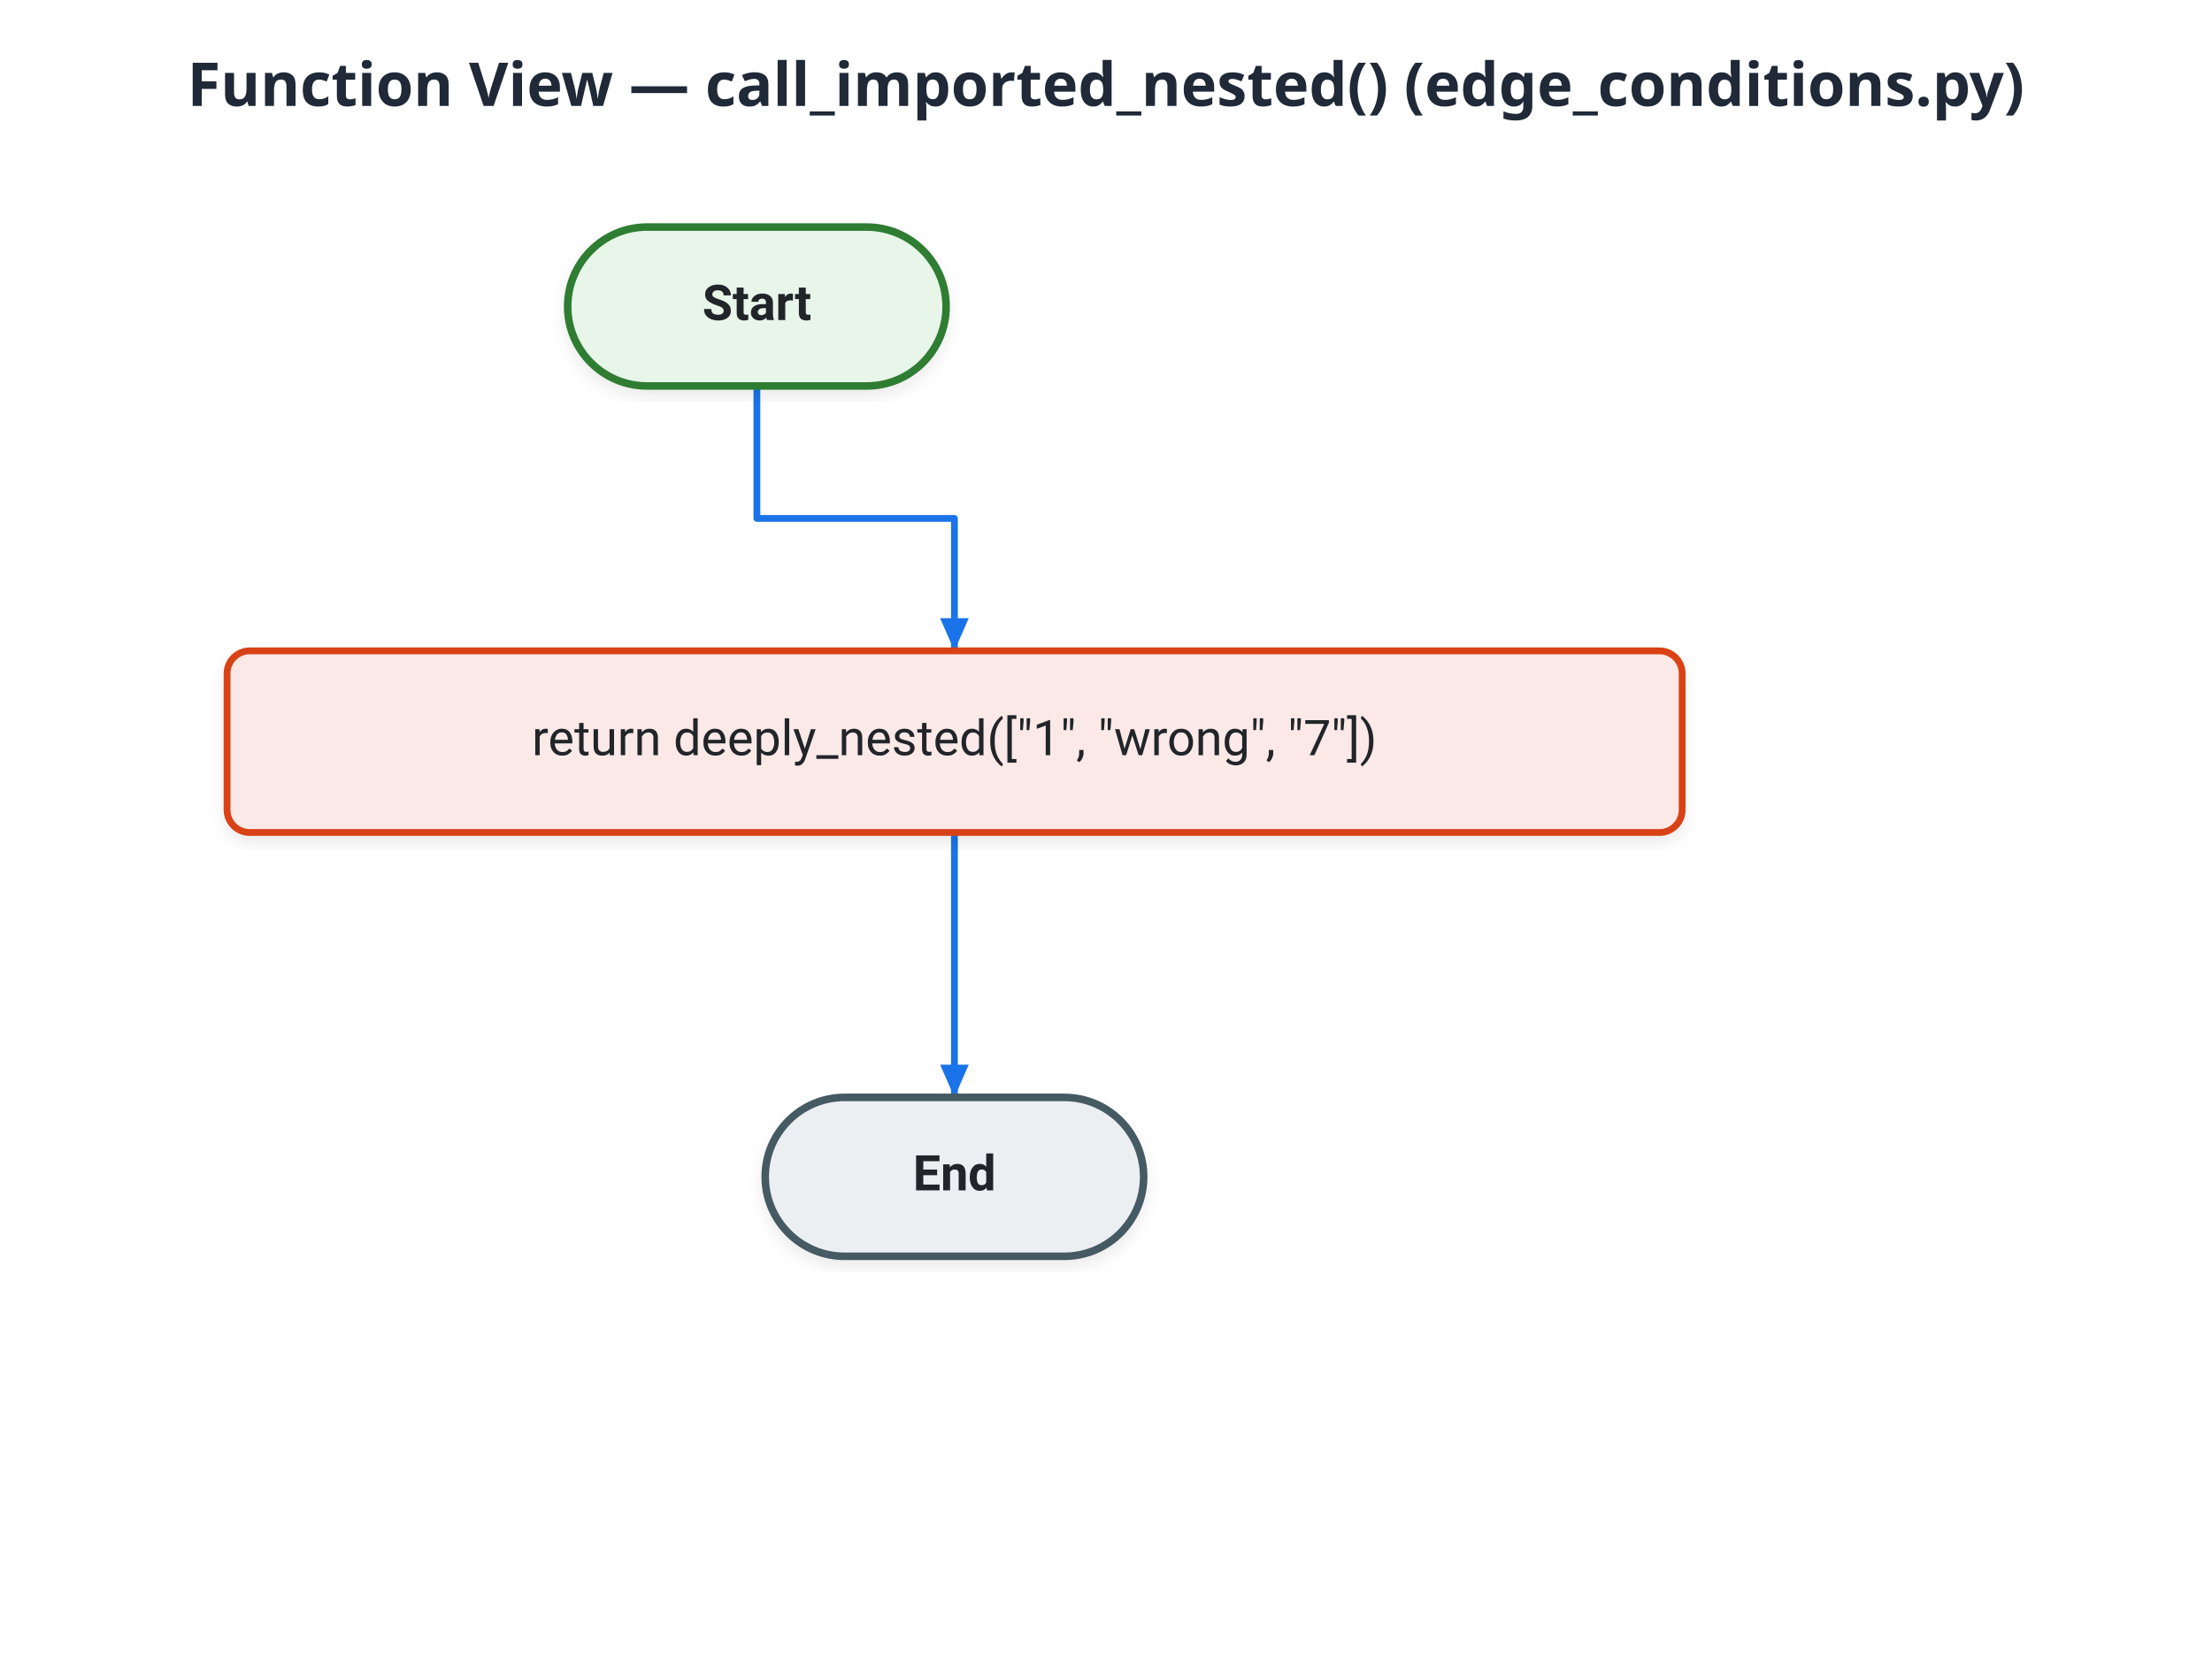
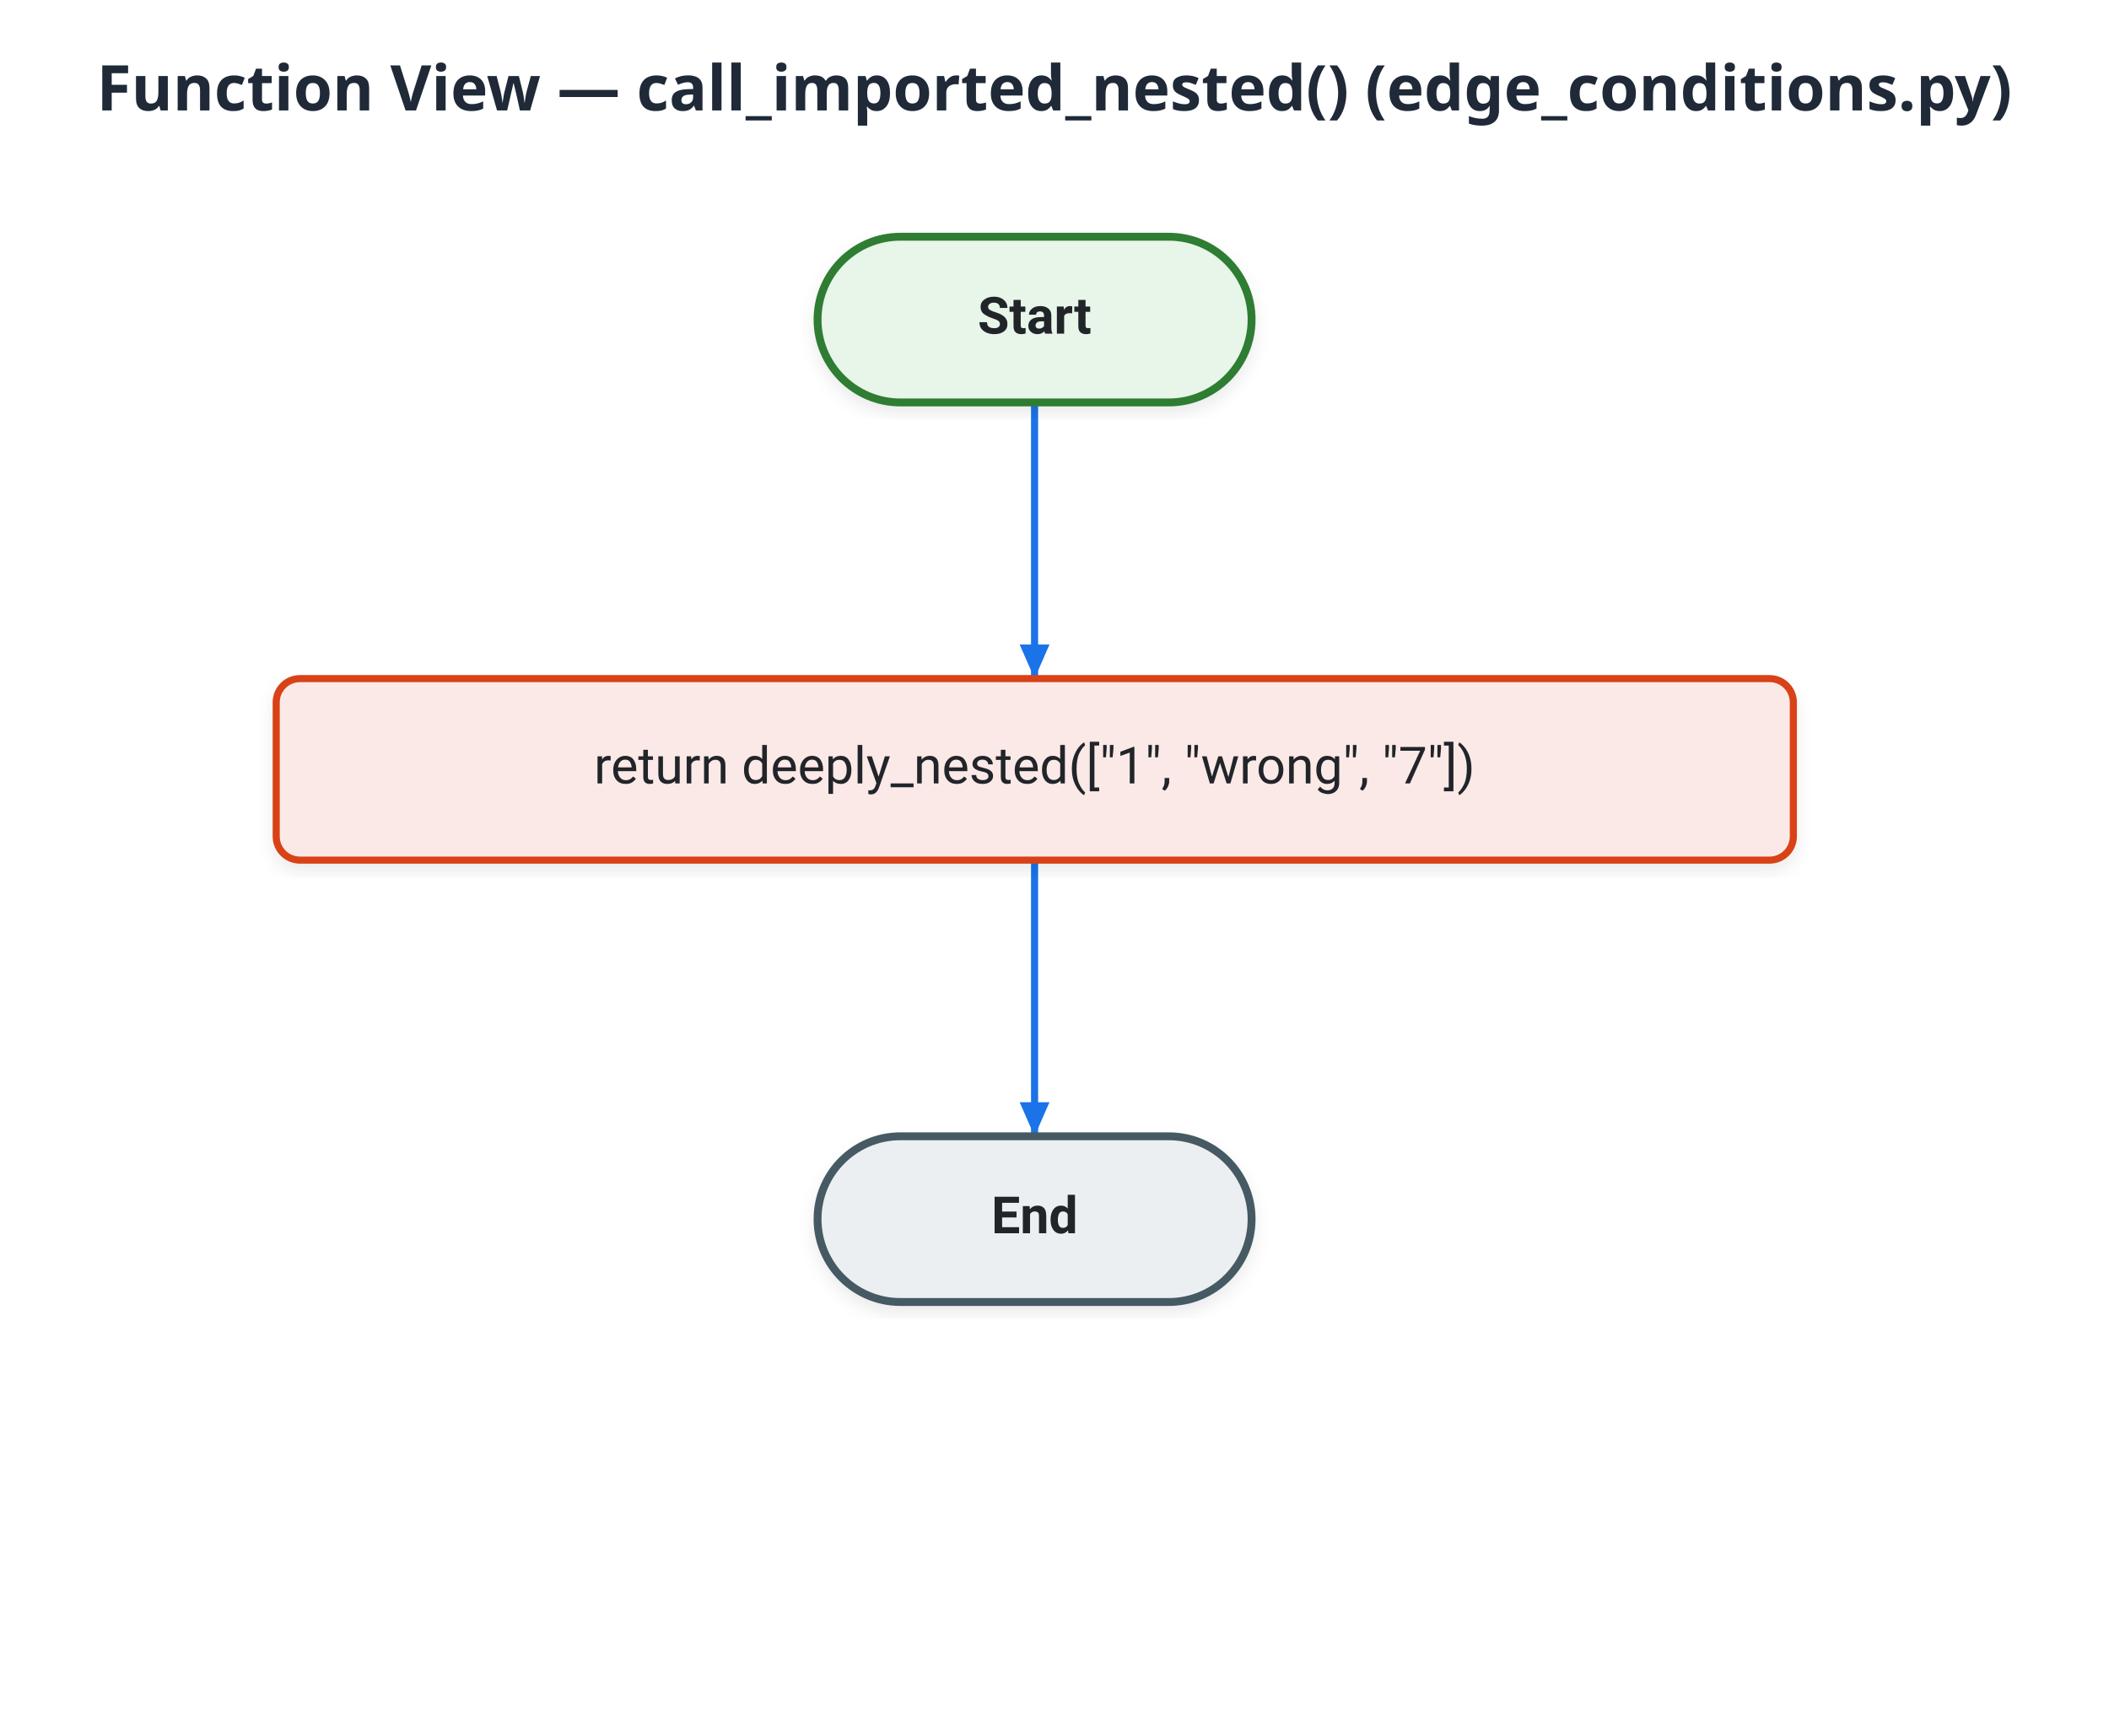
- <svg xmlns="http://www.w3.org/2000/svg" viewBox="0 0 584.5 442.0" width="584.5" height="442.0" class="flowbridge-diagram">
+ <svg xmlns="http://www.w3.org/2000/svg" viewBox="0 0 534.5 440.0" width="534.5" height="440.0" class="flowbridge-diagram">
  <defs>
    <marker id="arrow" viewBox="0 0 10 10" refX="8" refY="5" markerWidth="6" markerHeight="6" orient="auto-start-reverse">
      <path d="M 0 1.5 L 8 5 L 0 8.5 z" fill="#1a73e8" />
    </marker>
    <marker id="arrow-true" viewBox="0 0 10 10" refX="8" refY="5" markerWidth="6" markerHeight="6" orient="auto-start-reverse">
      <path d="M 0 1.5 L 8 5 L 0 8.5 z" fill="#2e7d32" />
    </marker>
    <marker id="arrow-false" viewBox="0 0 10 10" refX="8" refY="5" markerWidth="6" markerHeight="6" orient="auto-start-reverse">
      <path d="M 0 1.5 L 8 5 L 0 8.5 z" fill="#c62828" />
+     </marker>
+     <marker id="arrow-exception" viewBox="0 0 10 10" refX="8" refY="5" markerWidth="6" markerHeight="6" orient="auto-start-reverse">
+       <path d="M 0 1.5 L 8 5 L 0 8.5 z" fill="#d32f2f" />
+     </marker>
+     <marker id="arrow-import" viewBox="0 0 10 10" refX="8" refY="5" markerWidth="6" markerHeight="6" orient="auto-start-reverse">
+       <path d="M 0 1.5 L 8 5 L 0 8.5 z" fill="#1565c0" />
    </marker>
    <filter id="nodeShadow" x="-5%" y="-5%" width="110%" height="115%">
      <feDropShadow dx="0" dy="2" stdDeviation="2" flood-opacity="0.08" />
    </filter>
  </defs>
  <style>
    .node-text { font-family: -apple-system, BlinkMacSystemFont, "Segoe UI", Roboto, monospace; font-size: 13px; text-anchor: middle; dominant-baseline: middle; fill: #212529; }
    .node-subtext { font-family: sans-serif; font-size: 11px; fill: #6c757d; text-anchor: middle; }
    .edge-line { fill: none; stroke: #1a73e8; stroke-width: 1.8; stroke-linecap: round; stroke-linejoin: round; }
    .edge-true { stroke: #2e7d32; }
    .edge-false { stroke: #c62828; }
-     .edge-back { stroke: #e65100; stroke-dasharray: 4,3; }
+     .edge-back { stroke: #e65100; stroke-dasharray: 4,3; stroke-width: 1.6; }
+     .edge-exception { stroke: #d32f2f; stroke-dasharray: 4,3; stroke-width: 1.8; }
+     .edge-import { stroke: #1565c0; stroke-width: 2.0; }
    .edge-label { font-family: sans-serif; font-size: 11px; font-weight: 600; fill: #495057; text-anchor: middle; }
    .clickable { cursor: pointer; transition: transform 0.15s, filter 0.15s; }
    .clickable:hover { filter: brightness(0.95); }
  </style>
-   <text x="292.2" y="28" font-family="sans-serif" font-size="16" font-weight="bold" text-anchor="middle" fill="#1f2937">Function View — call_imported_nested() (edge_conditions.py)</text>
-   <path d="M 200.0 102.0 L 200.0 137.0 L 252.2 137.0 L 252.2 172.0" class="edge-line" marker-end="url(#arrow)" />
-   <path d="M 252.2 220.0 L 252.2 290.0" class="edge-line" marker-end="url(#arrow)" />
-   <g id="fb1_WyIxZDQ4MmZiZS05Y2M2LTRhYzItOWFhOS03MGZhZTg5OTMzMGQiLDEsIm5vZGUiLCJmYjFfV3lJeFpEUTRNbVppWlMwNVkyTTJMVFJoWXpJdE9XRmhPUzAzTUdaaFpUZzVPVE16TUdRaUxERXNJbWR5WVhCb0lpd2lablZ1WTNScGIyNGlMQ0ptTURVMVlqSTNaQzAyTURZeUxUUmtOV1l0WW1aaE1pMWtZekZoTlRkaE1Ua3hZV01pTERNMExEQXNJbU5oYkd4ZmFXMXdiM0owWldSZmJtVnpkR1ZrSWwwIiwwXQ" data-node-id="fb1_WyIxZDQ4MmZiZS05Y2M2LTRhYzItOWFhOS03MGZhZTg5OTMzMGQiLDEsIm5vZGUiLCJmYjFfV3lJeFpEUTRNbVppWlMwNVkyTTJMVFJoWXpJdE9XRmhPUzAzTUdaaFpUZzVPVE16TUdRaUxERXNJbWR5WVhCb0lpd2lablZ1WTNScGIyNGlMQ0ptTURVMVlqSTNaQzAyTURZeUxUUmtOV1l0WW1aaE1pMWtZekZoTlRkaE1Ua3hZV01pTERNMExEQXNJbU5oYkd4ZmFXMXdiM0owWldSZmJtVnpkR1ZrSWwwIiwwXQ">
-     <rect x="150.0" y="60.0" width="100.0" height="42.0" rx="21.0" fill="#e8f5e9" stroke="#2e7d32" stroke-width="2" filter="url(#nodeShadow)" />
-     <text x="200.0" y="81.0" class="node-text" fill="#1b5e20" font-weight="600">Start</text>
+   <text x="267.2" y="28" font-family="sans-serif" font-size="16" font-weight="bold" text-anchor="middle" fill="#1f2937">Function View — call_imported_nested() (edge_conditions.py)</text>
+   <path d="M 262.2 102.0 L 262.2 172.0" class="edge-line" marker-end="url(#arrow)" />
+   <path d="M 262.2 218.0 L 262.2 288.0" class="edge-line" marker-end="url(#arrow)" />
+   <g id="fb1_WyI4NDQ3NTVkZS02YjliLTQxOTQtOGEzNS03MDc2YzlmMGFhOTIiLDEsIm5vZGUiLCJmYjFfV3lJNE5EUTNOVFZrWlMwMllqbGlMVFF4T1RRdE9HRXpOUzAzTURjMll6bG1NR0ZoT1RJaUxERXNJbWR5WVhCb0lpd2lablZ1WTNScGIyNGlMQ0prTmpjd056WXpaUzA1TUdFNUxUUTNOekF0WWpjMk9DMHhPRFU0WVdNME1qVmlaR0VpTERNMExEQXNJbU5oYkd4ZmFXMXdiM0owWldSZmJtVnpkR1ZrSWwwIiwwXQ" data-node-id="fb1_WyI4NDQ3NTVkZS02YjliLTQxOTQtOGEzNS03MDc2YzlmMGFhOTIiLDEsIm5vZGUiLCJmYjFfV3lJNE5EUTNOVFZrWlMwMllqbGlMVFF4T1RRdE9HRXpOUzAzTURjMll6bG1NR0ZoT1RJaUxERXNJbWR5WVhCb0lpd2lablZ1WTNScGIyNGlMQ0prTmpjd056WXpaUzA1TUdFNUxUUTNOekF0WWpjMk9DMHhPRFU0WVdNME1qVmlaR0VpTERNMExEQXNJbU5oYkd4ZmFXMXdiM0owWldSZmJtVnpkR1ZrSWwwIiwwXQ">
+     <rect x="207.2" y="60.0" width="110.0" height="42.0" rx="21.0" fill="#e8f5e9" stroke="#2e7d32" stroke-width="2" filter="url(#nodeShadow)" />
+     <text x="262.2" y="81.0" class="node-text" fill="#1b5e20" font-weight="600">Start</text>
  </g>
-   <g id="fb1_WyIxZDQ4MmZiZS05Y2M2LTRhYzItOWFhOS03MGZhZTg5OTMzMGQiLDEsIm5vZGUiLCJmYjFfV3lJeFpEUTRNbVppWlMwNVkyTTJMVFJoWXpJdE9XRmhPUzAzTUdaaFpUZzVPVE16TUdRaUxERXNJbWR5WVhCb0lpd2lablZ1WTNScGIyNGlMQ0ptTURVMVlqSTNaQzAyTURZeUxUUmtOV1l0WW1aaE1pMWtZekZoTlRkaE1Ua3hZV01pTERNMExEQXNJbU5oYkd4ZmFXMXdiM0owWldSZmJtVnpkR1ZrSWwwIiwxXQ" data-node-id="fb1_WyIxZDQ4MmZiZS05Y2M2LTRhYzItOWFhOS03MGZhZTg5OTMzMGQiLDEsIm5vZGUiLCJmYjFfV3lJeFpEUTRNbVppWlMwNVkyTTJMVFJoWXpJdE9XRmhPUzAzTUdaaFpUZzVPVE16TUdRaUxERXNJbWR5WVhCb0lpd2lablZ1WTNScGIyNGlMQ0ptTURVMVlqSTNaQzAyTURZeUxUUmtOV1l0WW1aaE1pMWtZekZoTlRkaE1Ua3hZV01pTERNMExEQXNJbU5oYkd4ZmFXMXdiM0owWldSZmJtVnpkR1ZrSWwwIiwxXQ">
-     <rect x="202.2" y="290.0" width="100.0" height="42.0" rx="21.0" fill="#eceff1" stroke="#455a64" stroke-width="2" filter="url(#nodeShadow)" />
-     <text x="252.2" y="311.0" class="node-text" fill="#263238" font-weight="600">End</text>
+   <g id="fb1_WyI4NDQ3NTVkZS02YjliLTQxOTQtOGEzNS03MDc2YzlmMGFhOTIiLDEsIm5vZGUiLCJmYjFfV3lJNE5EUTNOVFZrWlMwMllqbGlMVFF4T1RRdE9HRXpOUzAzTURjMll6bG1NR0ZoT1RJaUxERXNJbWR5WVhCb0lpd2lablZ1WTNScGIyNGlMQ0prTmpjd056WXpaUzA1TUdFNUxUUTNOekF0WWpjMk9DMHhPRFU0WVdNME1qVmlaR0VpTERNMExEQXNJbU5oYkd4ZmFXMXdiM0owWldSZmJtVnpkR1ZrSWwwIiwxXQ" data-node-id="fb1_WyI4NDQ3NTVkZS02YjliLTQxOTQtOGEzNS03MDc2YzlmMGFhOTIiLDEsIm5vZGUiLCJmYjFfV3lJNE5EUTNOVFZrWlMwMllqbGlMVFF4T1RRdE9HRXpOUzAzTURjMll6bG1NR0ZoT1RJaUxERXNJbWR5WVhCb0lpd2lablZ1WTNScGIyNGlMQ0prTmpjd056WXpaUzA1TUdFNUxUUTNOekF0WWpjMk9DMHhPRFU0WVdNME1qVmlaR0VpTERNMExEQXNJbU5oYkd4ZmFXMXdiM0owWldSZmJtVnpkR1ZrSWwwIiwxXQ">
+     <rect x="207.2" y="288.0" width="110.0" height="42.0" rx="21.0" fill="#eceff1" stroke="#455a64" stroke-width="2" filter="url(#nodeShadow)" />
+     <text x="262.2" y="309.0" class="node-text" fill="#263238" font-weight="600">End</text>
  </g>
-   <g id="fb1_WyIxZDQ4MmZiZS05Y2M2LTRhYzItOWFhOS03MGZhZTg5OTMzMGQiLDEsIm5vZGUiLCJmYjFfV3lJeFpEUTRNbVppWlMwNVkyTTJMVFJoWXpJdE9XRmhPUzAzTUdaaFpUZzVPVE16TUdRaUxERXNJbWR5WVhCb0lpd2lablZ1WTNScGIyNGlMQ0ptTURVMVlqSTNaQzAyTURZeUxUUmtOV1l0WW1aaE1pMWtZekZoTlRkaE1Ua3hZV01pTERNMExEQXNJbU5oYkd4ZmFXMXdiM0owWldSZmJtVnpkR1ZrSWwwIiwyXQ" data-node-id="fb1_WyIxZDQ4MmZiZS05Y2M2LTRhYzItOWFhOS03MGZhZTg5OTMzMGQiLDEsIm5vZGUiLCJmYjFfV3lJeFpEUTRNbVppWlMwNVkyTTJMVFJoWXpJdE9XRmhPUzAzTUdaaFpUZzVPVE16TUdRaUxERXNJbWR5WVhCb0lpd2lablZ1WTNScGIyNGlMQ0ptTURVMVlqSTNaQzAyTURZeUxUUmtOV1l0WW1aaE1pMWtZekZoTlRkaE1Ua3hZV01pTERNMExEQXNJbU5oYkd4ZmFXMXdiM0owWldSZmJtVnpkR1ZrSWwwIiwyXQ" data-file-id="f055b27d-6062-4d5f-bfa2-dc1a57a191ac" data-start-line="35" data-end-line="35">
-     <rect x="60.0" y="172.0" width="384.5" height="48.0" rx="6" fill="#fbe9e7" stroke="#d84315" stroke-width="1.8" filter="url(#nodeShadow)" />
-     <text x="252.2" y="196.0" class="node-text" fill="#bf360c">return deeply_nested(["1", "wrong", "7"])</text>
+   <g id="fb1_WyI4NDQ3NTVkZS02YjliLTQxOTQtOGEzNS03MDc2YzlmMGFhOTIiLDEsIm5vZGUiLCJmYjFfV3lJNE5EUTNOVFZrWlMwMllqbGlMVFF4T1RRdE9HRXpOUzAzTURjMll6bG1NR0ZoT1RJaUxERXNJbWR5WVhCb0lpd2lablZ1WTNScGIyNGlMQ0prTmpjd056WXpaUzA1TUdFNUxUUTNOekF0WWpjMk9DMHhPRFU0WVdNME1qVmlaR0VpTERNMExEQXNJbU5oYkd4ZmFXMXdiM0owWldSZmJtVnpkR1ZrSWwwIiwyXQ" data-node-id="fb1_WyI4NDQ3NTVkZS02YjliLTQxOTQtOGEzNS03MDc2YzlmMGFhOTIiLDEsIm5vZGUiLCJmYjFfV3lJNE5EUTNOVFZrWlMwMllqbGlMVFF4T1RRdE9HRXpOUzAzTURjMll6bG1NR0ZoT1RJaUxERXNJbWR5WVhCb0lpd2lablZ1WTNScGIyNGlMQ0prTmpjd056WXpaUzA1TUdFNUxUUTNOekF0WWpjMk9DMHhPRFU0WVdNME1qVmlaR0VpTERNMExEQXNJbU5oYkd4ZmFXMXdiM0owWldSZmJtVnpkR1ZrSWwwIiwyXQ" data-file-id="d670763e-90a9-4770-b768-1858ac425bda" data-start-line="35" data-end-line="35">
+     <rect x="70.0" y="172.0" width="384.5" height="46.0" rx="6" fill="#fbe9e7" stroke="#d84315" stroke-width="1.8" filter="url(#nodeShadow)" />
+     <text x="262.2" y="195.0" class="node-text" fill="#bf360c">return deeply_nested(["1", "wrong", "7"])</text>
  </g>
</svg>
